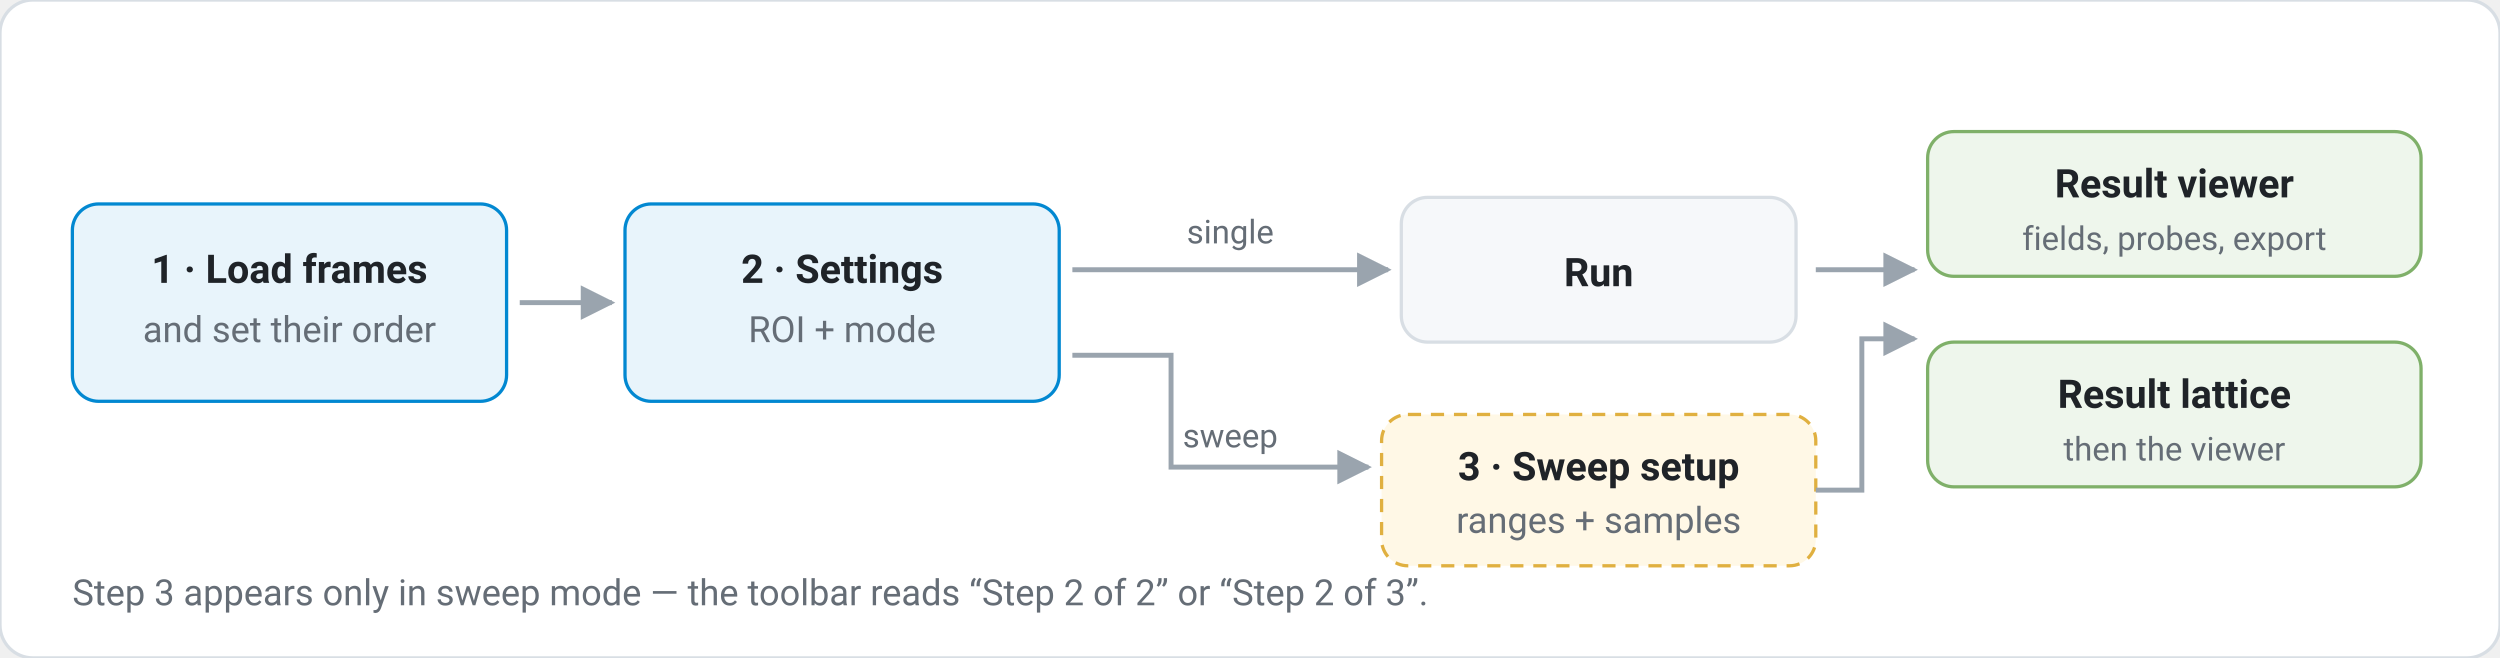
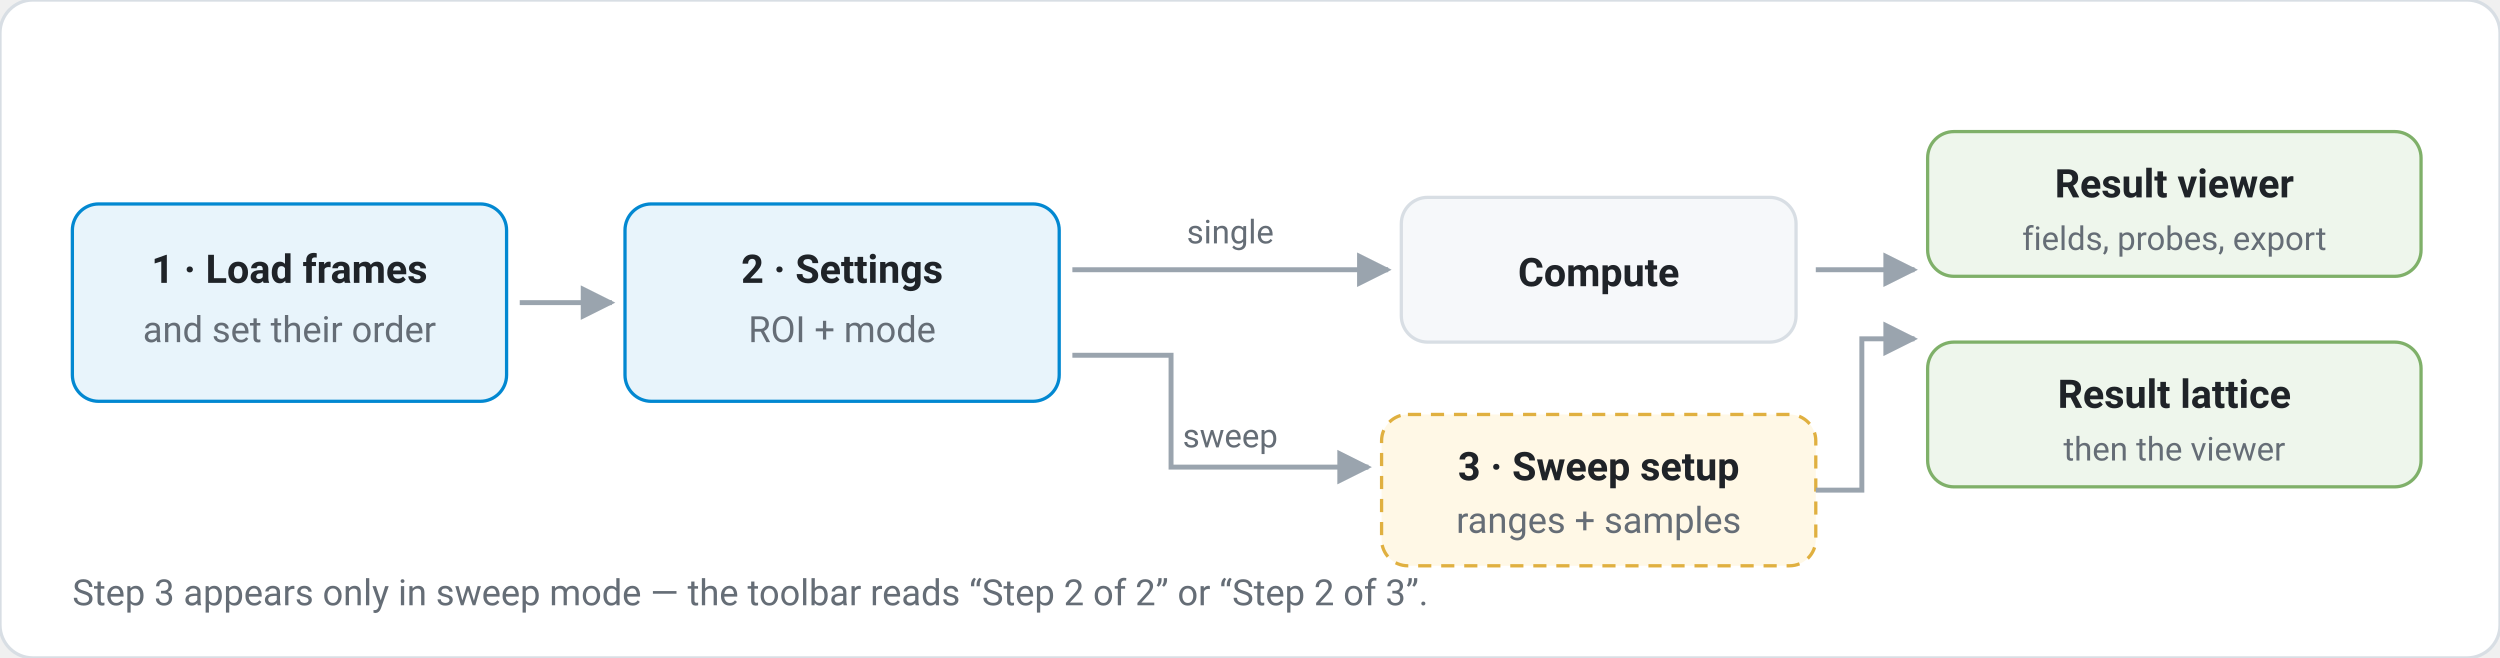
<svg xmlns="http://www.w3.org/2000/svg" viewBox="0 0 760 200" width="760" height="200" font-family="system-ui, -apple-system, Segoe UI, Roboto, sans-serif">
  <rect x="0" y="0" width="760" height="200" rx="10" fill="#ffffff" stroke="#d8dee4" />
  <defs>
    <marker id="w" viewBox="0 0 10 10" refX="9" refY="5" markerWidth="7" markerHeight="7" orient="auto">
      <path d="M0 0 L10 5 L0 10 z" fill="#9aa4ae" />
    </marker>
  </defs>
  <rect x="22" y="62" width="132" height="60" rx="8" fill="#e8f4fb" stroke="#0288d1" />
  <text x="88" y="86" text-anchor="middle" font-size="12" font-weight="600" fill="#1f2328">1 · Load frames</text>
  <text x="88" y="104" text-anchor="middle" font-size="11" fill="#656d76">and set their order</text>
  <path d="M158 92 h28" stroke="#9aa4ae" stroke-width="1.5" marker-end="url(#w)" />
  <rect x="190" y="62" width="132" height="60" rx="8" fill="#e8f4fb" stroke="#0288d1" />
  <text x="256" y="86" text-anchor="middle" font-size="12" font-weight="600" fill="#1f2328">2 · Settings</text>
  <text x="256" y="104" text-anchor="middle" font-size="11" fill="#656d76">ROI + mode</text>
  <path d="M326 82 h96" stroke="#9aa4ae" stroke-width="1.5" marker-end="url(#w)" />
  <text x="374" y="74" text-anchor="middle" font-size="10" fill="#656d76">single</text>
  <path d="M326 108 h30 v34 h60" stroke="#9aa4ae" stroke-width="1.5" fill="none" marker-end="url(#w)" />
  <text x="374" y="136" text-anchor="middle" font-size="10" fill="#656d76">sweep</text>
  <rect x="420" y="126" width="132" height="46" rx="8" fill="#fff8e6" stroke="#e0b040" stroke-dasharray="4 3" />
  <text x="486" y="146" text-anchor="middle" font-size="12" font-weight="600" fill="#1f2328">3 · Sweep setup</text>
  <text x="486" y="162" text-anchor="middle" font-size="11" fill="#656d76">ranges + samples</text>
  <rect x="426" y="60" width="120" height="44" rx="8" fill="#f6f8fa" stroke="#d8dee4" />
-   <text x="486" y="87" text-anchor="middle" font-size="12" font-weight="600" fill="#1f2328">Run</text>
+   <text x="486" y="87" text-anchor="middle" font-size="12" font-weight="600" fill="#1f2328">Compute</text>
  <path d="M552 82 h30" stroke="#9aa4ae" stroke-width="1.5" marker-end="url(#w)" />
  <path d="M552 149 h14 v-46 h16" stroke="#9aa4ae" stroke-width="1.5" fill="none" marker-end="url(#w)" />
  <rect x="586" y="40" width="150" height="44" rx="8" fill="#eef6ec" stroke="#7fb069" />
  <text x="661" y="60" text-anchor="middle" font-size="12" font-weight="600" fill="#1f2328">Result viewer</text>
  <text x="661" y="76" text-anchor="middle" font-size="10" fill="#656d76">fields, probes, export</text>
  <rect x="586" y="104" width="150" height="44" rx="8" fill="#eef6ec" stroke="#7fb069" />
  <text x="661" y="124" text-anchor="middle" font-size="12" font-weight="600" fill="#1f2328">Result lattice</text>
  <text x="661" y="140" text-anchor="middle" font-size="10" fill="#656d76">then the viewer</text>
  <text x="22" y="184" font-size="11" fill="#656d76">Step 3 appears only in sweep mode — the toolbar reads “Step 2 of 2” or “Step 2 of 3”.</text>
</svg>
